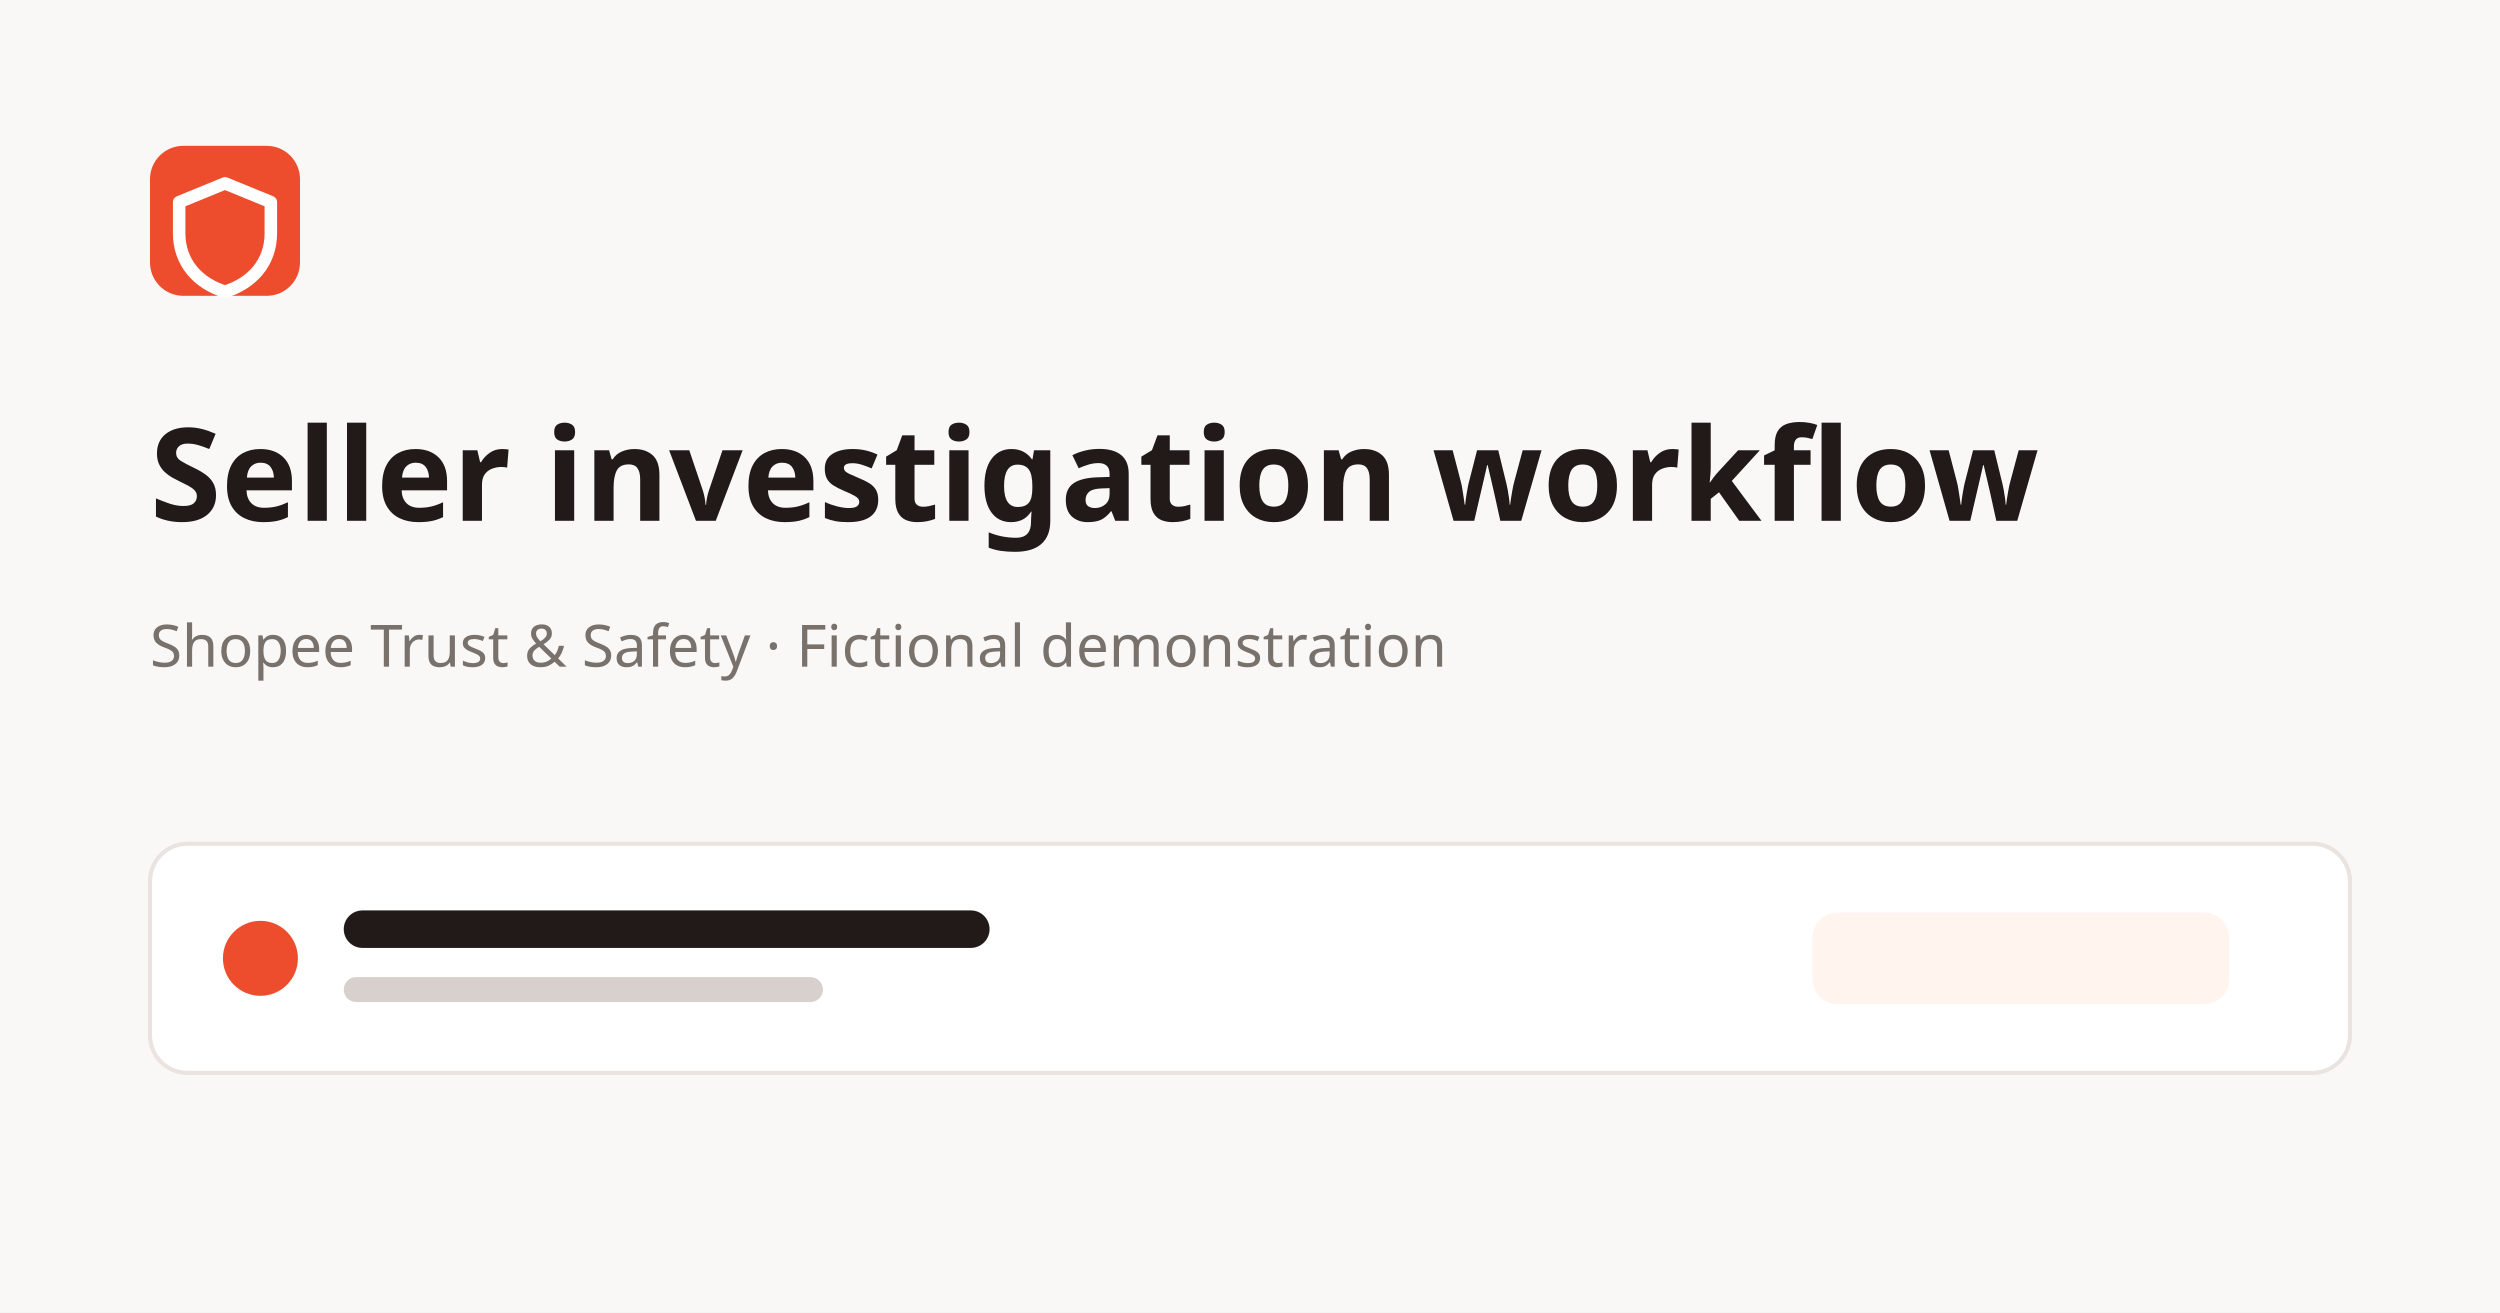
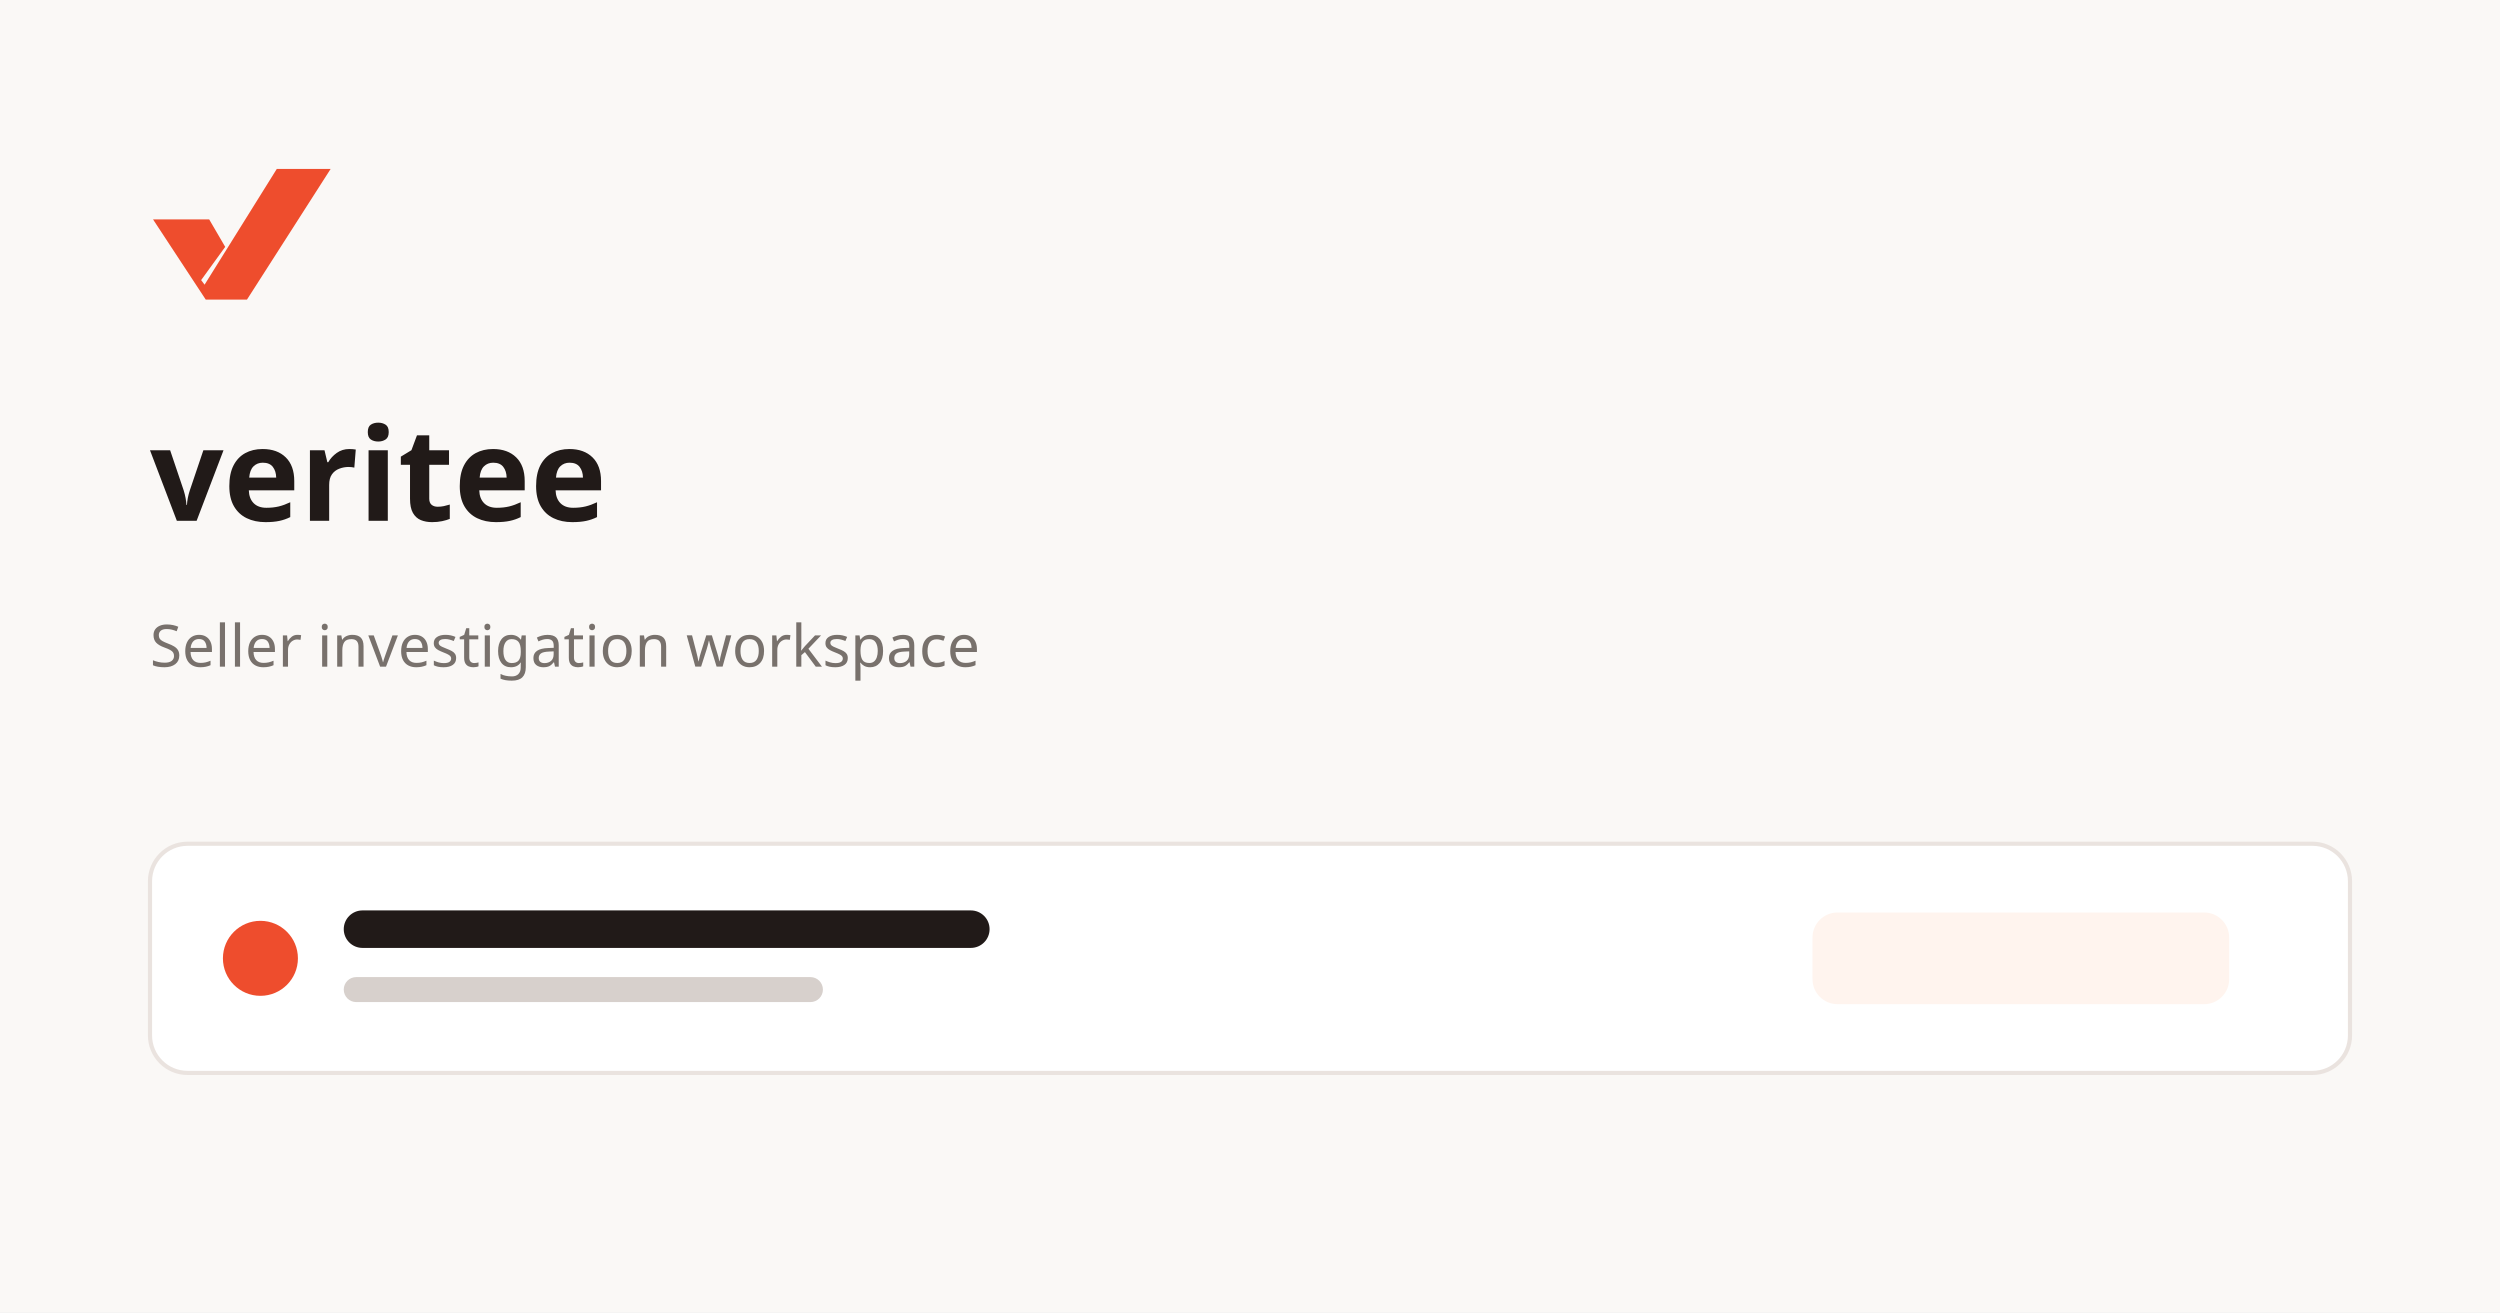
<svg xmlns="http://www.w3.org/2000/svg" width="1200" height="630" viewBox="0 0 1200 630">
  <rect width="1200" height="630" fill="#FAF8F6" />
-   <rect x="72" y="70" width="72" height="72" rx="16" fill="#EE4D2D" />
-   <path d="m108 88 22 9v15c0 14-9 24-22 28-13-4-22-14-22-28V97l22-9Z" fill="none" stroke="white" stroke-width="6" stroke-linejoin="round" />
-   <text x="72" y="250" font-family="system-ui, sans-serif" font-size="62" font-weight="650" fill="#211A18">Seller investigation workflow</text>
-   <text x="72" y="320" font-family="system-ui, sans-serif" font-size="28" fill="#78716C">Shopee Trust &amp; Safety · Fictional demonstration</text>
+   <path d="M19 86h49l14 24-21 29 3 4L127 42h47l-73 114H65Z" transform="translate(63 58) scale(.55)" fill="#EE4D2D" />
+   <text x="72" y="250" font-family="system-ui, sans-serif" font-size="62" font-weight="650" fill="#211A18">veritee</text>
+   <text x="72" y="320" font-family="system-ui, sans-serif" font-size="28" fill="#78716C">Seller investigation workspace</text>
  <rect x="72" y="405" width="1056" height="110" rx="18" fill="white" stroke="#EAE3DF" stroke-width="2" />
  <circle cx="125" cy="460" r="18" fill="#EE4D2D" />
  <rect x="165" y="437" width="310" height="18" rx="9" fill="#211A18" />
  <rect x="165" y="469" width="230" height="12" rx="6" fill="#D7D0CC" />
  <rect x="870" y="438" width="200" height="44" rx="12" fill="#FFF4EE" />
</svg>
